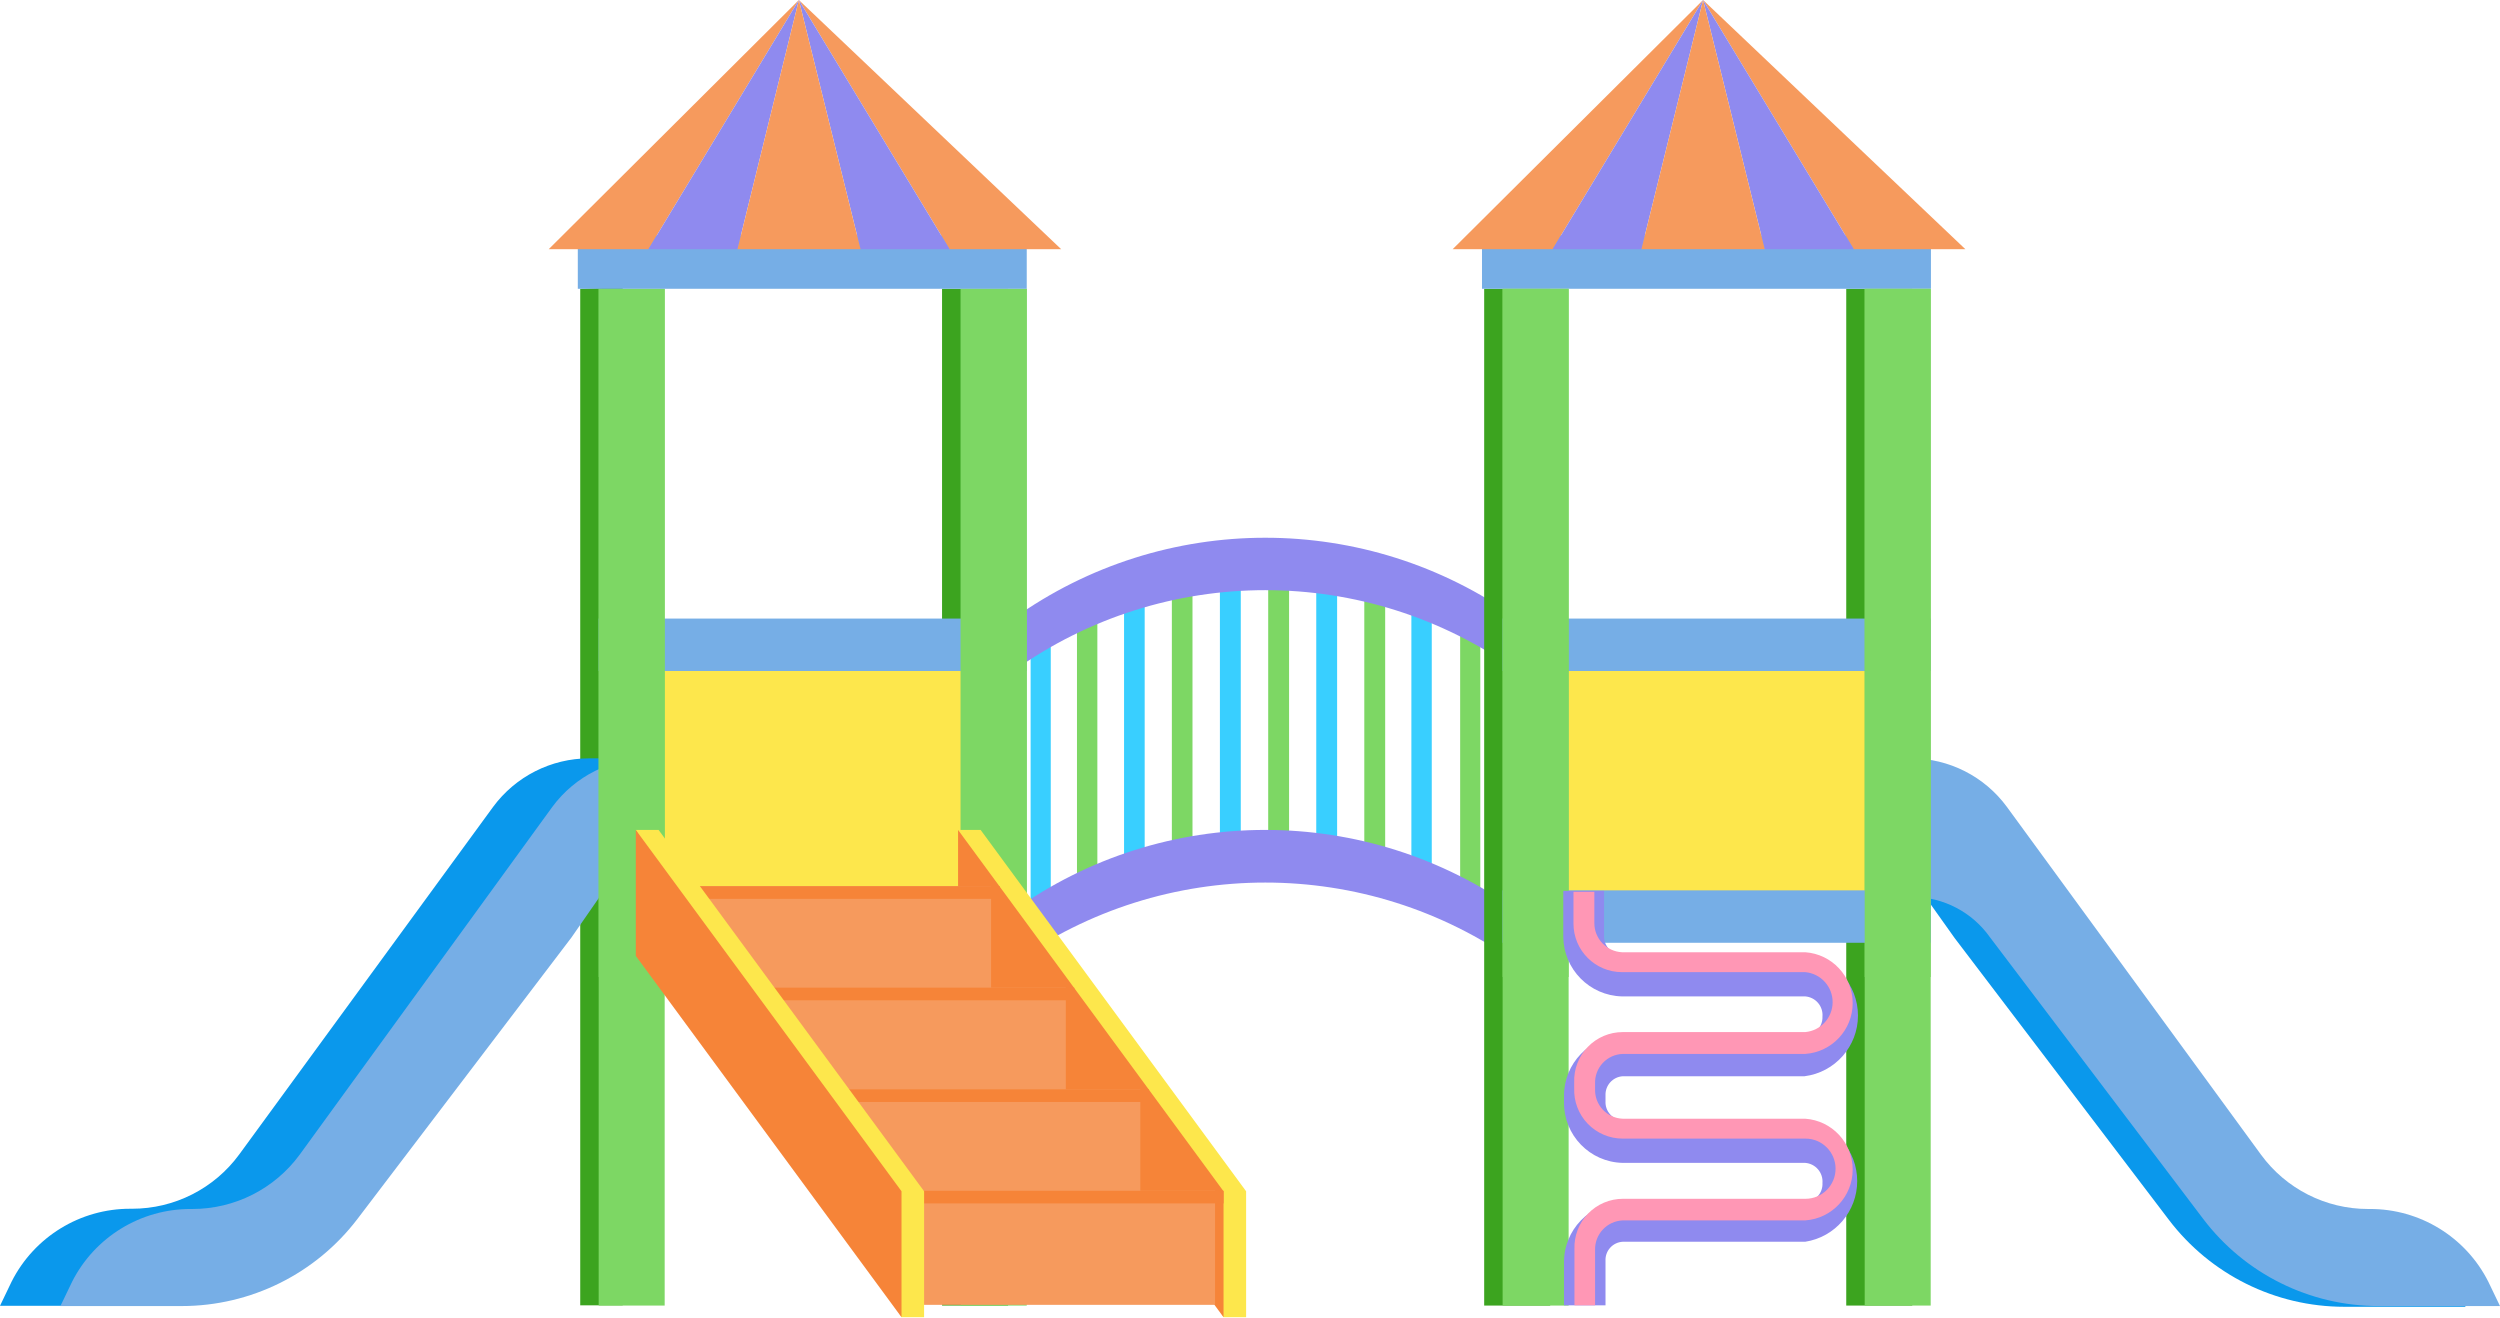
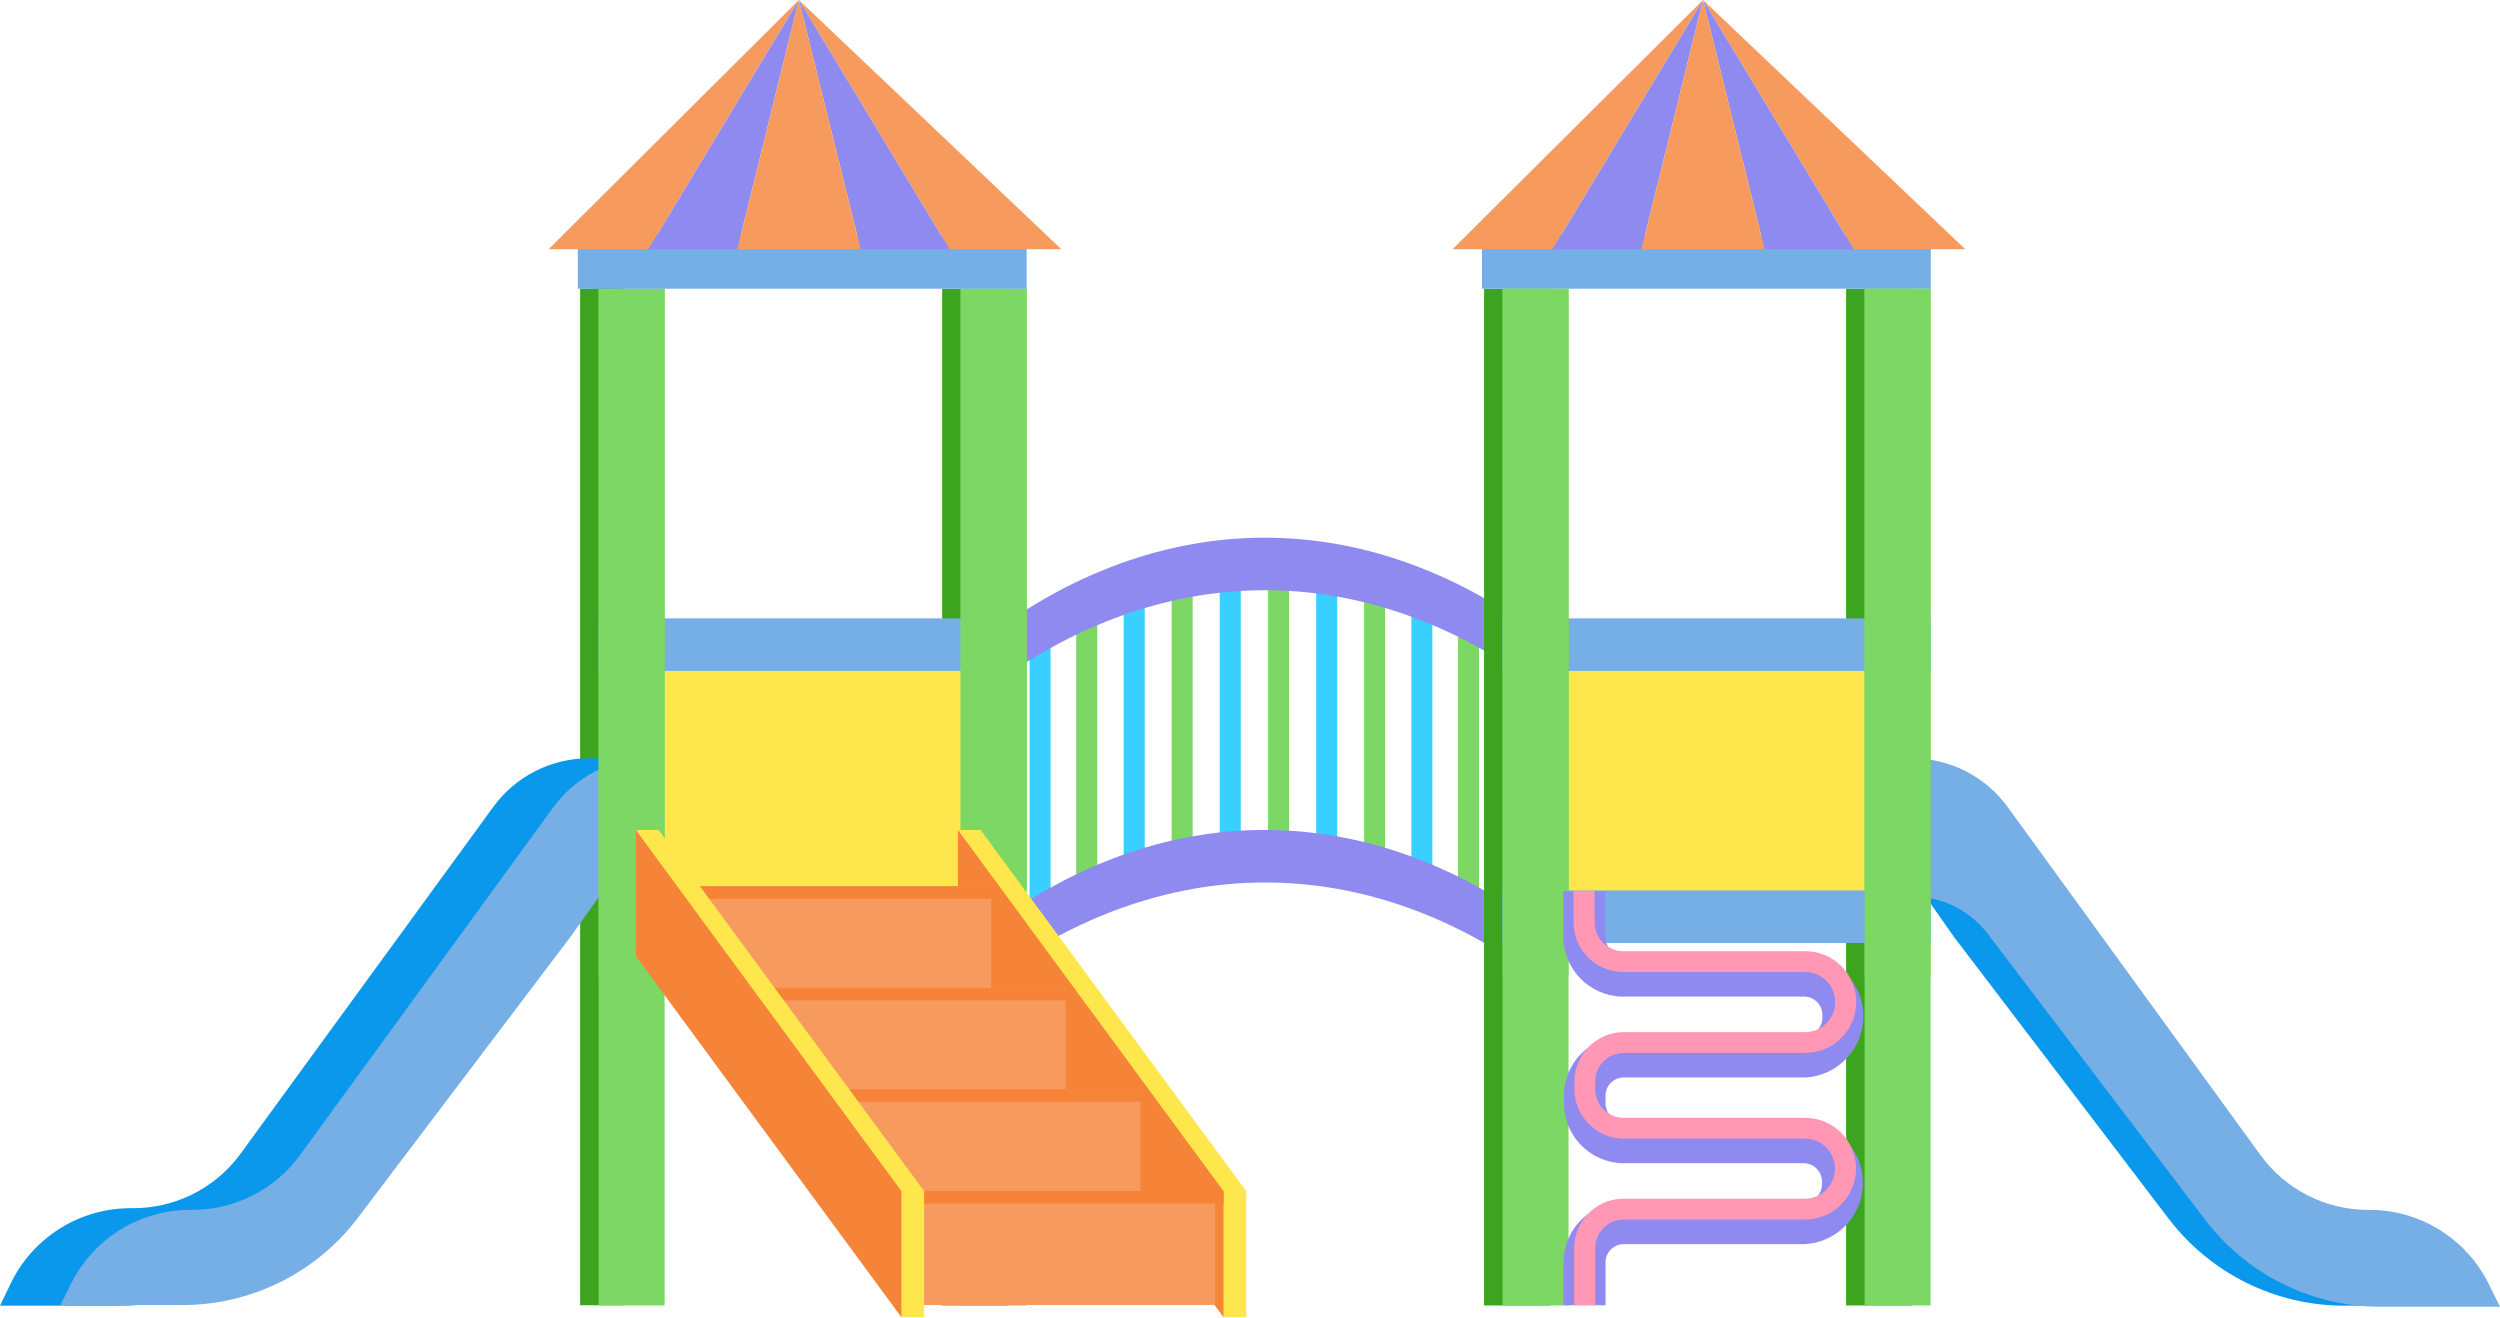
- <svg xmlns="http://www.w3.org/2000/svg" viewBox="0 0 103.02 54.28">
+ <svg xmlns="http://www.w3.org/2000/svg" viewBox="0 0 118.98 62.69">
  <defs>
    <style>.cls-1{fill:#3ca41f;}.cls-2{fill:#0a98ec;}.cls-3{fill:#76aee6;}.cls-4{fill:#fde74c;}.cls-5{fill:#39cfff;}.cls-6{fill:#7dd764;}.cls-7{fill:#8f8aef;}.cls-8{fill:#f69a5d;}.cls-9{fill:#f68438;}.cls-10{fill:#ff97b5;}</style>
  </defs>
  <g id="Layer_2" data-name="Layer 2">
    <g id="Layer_1-2" data-name="Layer 1">
-       <polygon class="cls-1" points="23.91 53.79 23.91 11.9 25.66 11.84 25.66 53.79 23.91 53.79" />
-       <rect class="cls-1" x="38.82" y="11.9" width="2.72" height="41.9" />
-       <path class="cls-2" d="M22.19,37,21,38.62l-8.82,11.6A9.1,9.1,0,0,1,5,53.81H0l.48-1a5.47,5.47,0,0,1,4.9-3h.06a5.47,5.47,0,0,0,4.42-2.24L20.32,33.25a4.92,4.92,0,0,1,3.95-2h1.87Z" />
-       <path class="cls-3" d="M29,31.25H26.76a4.92,4.92,0,0,0-4,2L12.35,47.58a5.48,5.48,0,0,1-4.42,2.24H7.87a5.47,5.47,0,0,0-4.9,3l-.48,1h5a9.1,9.1,0,0,0,7.24-3.59l8.82-11.6L24.68,37v-.05H29Z" />
-       <rect class="cls-4" x="26.44" y="26.22" width="14.32" height="11.56" />
-       <rect class="cls-3" x="24.67" y="25.49" width="17.64" height="2.16" />
-       <path class="cls-5" d="M43.3,37.44c-.28.15-.55.31-.83.48V26.12l.83-.49Z" />
-       <path class="cls-6" d="M45.22,36.5c-.28.12-.56.24-.84.38V25.07l.84-.38Z" />
-       <path class="cls-5" d="M47.17,35.79l-.85.28V24.26l.85-.28Z" />
-       <path class="cls-6" d="M49.14,35.32c-.28,0-.57.11-.85.18V23.69c.28-.07.57-.13.85-.18Z" />
-       <path class="cls-5" d="M51.13,35.08l-.86.08V23.35c.28,0,.57-.06.86-.07Z" />
-       <path class="cls-6" d="M53.12,35.08l-.86,0V23.25l.86,0Z" />
-       <path class="cls-5" d="M55.1,35.31l-.86-.13V23.38c.29,0,.58.08.86.13Z" />
-       <path class="cls-6" d="M57.08,35.78l-.86-.23V23.74c.29.07.57.15.86.24Z" />
-       <path class="cls-5" d="M59,36.49l-.84-.34V24.34l.84.34Z" />
-       <path class="cls-6" d="M61,37.42c-.27-.15-.55-.29-.83-.43V25.18c.28.14.56.28.83.44Z" />
-       <path class="cls-7" d="M62.52,27.65a17.84,17.84,0,0,0-20.76,0V26.2a17.84,17.84,0,0,1,20.76,0Z" />
-       <path class="cls-7" d="M62.52,26.94a17.84,17.84,0,0,0-20.76,0V25.49a17.84,17.84,0,0,1,20.76,0Z" />
-       <path class="cls-7" d="M62.52,39.69a17.88,17.88,0,0,0-20.76,0V38.24a17.84,17.84,0,0,1,20.76,0Z" />
-       <path class="cls-7" d="M62.52,39a17.88,17.88,0,0,0-20.76,0V37.53a17.84,17.84,0,0,1,20.76,0Z" />
-       <rect class="cls-6" x="24.67" y="11.9" width="2.72" height="28.36" />
-       <rect class="cls-6" x="39.59" y="11.9" width="2.72" height="28.36" />
-       <rect class="cls-6" x="24.67" y="11.9" width="2.72" height="41.9" />
-       <rect class="cls-6" x="39.59" y="11.9" width="2.72" height="41.9" />
-       <rect class="cls-3" x="23.81" y="9.7" width="18.5" height="2.2" />
-       <polygon class="cls-8" points="22.61 10.27 26.72 10.27 32.92 0 22.61 10.27" />
-       <polygon class="cls-8" points="32.92 0 39.13 10.27 43.73 10.27 32.92 0" />
-       <polygon class="cls-7" points="26.72 10.27 30.39 10.27 32.92 0 26.72 10.27" />
-       <polygon class="cls-7" points="35.46 10.27 39.13 10.27 32.92 0 35.46 10.27" />
-       <polygon class="cls-8" points="30.39 10.27 35.46 10.27 32.92 0 30.39 10.27" />
-       <polygon class="cls-4" points="51.35 54.28 51.35 49.09 40.41 34.2 39.48 34.2 50.42 54.28 51.35 54.28" />
-       <polygon class="cls-9" points="50.42 54.28 50.42 49.09 39.48 34.2 39.48 39.39 50.42 54.28" />
-       <rect class="cls-8" x="28.21" y="36.52" width="12.63" height="4.7" />
-       <rect class="cls-9" x="27.11" y="36.52" width="14.09" height="0.52" />
-       <rect class="cls-8" x="31.29" y="40.7" width="12.63" height="4.7" />
-       <rect class="cls-9" x="30.18" y="40.7" width="14.09" height="0.52" />
-       <rect class="cls-8" x="34.36" y="44.89" width="12.63" height="4.7" />
-       <rect class="cls-9" x="33.26" y="44.89" width="14.09" height="0.52" />
-       <rect class="cls-8" x="37.44" y="49.07" width="12.63" height="4.7" />
-       <rect class="cls-9" x="36.33" y="49.07" width="14.09" height="0.52" />
-       <polygon class="cls-4" points="38.08 54.28 38.08 49.09 27.14 34.2 26.2 34.2 37.15 54.28 38.08 54.28" />
-       <polygon class="cls-9" points="37.15 54.28 37.15 49.09 26.2 34.2 26.2 39.39 37.15 54.28" />
-       <rect class="cls-1" x="61.16" y="11.9" width="2.72" height="41.9" />
-       <rect class="cls-1" x="76.08" y="11.9" width="2.72" height="41.9" />
-       <path class="cls-2" d="M79.37,37l1.18,1.66,8.82,11.6a9.08,9.08,0,0,0,7.23,3.59h5l-.48-1a5.48,5.48,0,0,0-4.9-3h-.06a5.47,5.47,0,0,1-4.42-2.24L81.24,33.25a4.92,4.92,0,0,0-3.95-2H75.42Z" />
-       <path class="cls-3" d="M76.55,31.25h2.21a4.9,4.9,0,0,1,3.94,2L93.17,47.58a5.46,5.46,0,0,0,4.41,2.24h.07a5.45,5.45,0,0,1,4.89,3l.48,1h-5a9.07,9.07,0,0,1-7.23-3.59L82,38.62v0a3.93,3.93,0,0,0-3.18-1.66l-2.27,0Z" />
-       <rect class="cls-4" x="63.7" y="26.22" width="14.32" height="11.56" />
-       <rect class="cls-3" x="61.92" y="25.49" width="17.64" height="2.16" />
-       <rect class="cls-6" x="61.92" y="11.9" width="2.72" height="28.36" />
-       <rect class="cls-6" x="76.84" y="11.9" width="2.72" height="28.36" />
-       <rect class="cls-3" x="61.07" y="9.7" width="18.5" height="2.2" />
-       <polygon class="cls-8" points="59.86 10.27 63.98 10.27 70.18 0 59.86 10.27" />
-       <polygon class="cls-8" points="70.18 0 76.39 10.27 80.99 10.27 70.18 0" />
-       <polygon class="cls-7" points="63.98 10.27 67.64 10.27 70.18 0 63.98 10.27" />
-       <polygon class="cls-7" points="72.72 10.27 76.39 10.27 70.18 0 72.72 10.27" />
-       <polygon class="cls-8" points="67.64 10.27 72.72 10.27 70.18 0 67.64 10.27" />
-       <rect class="cls-3" x="61.92" y="36.69" width="17.64" height="2.16" />
-       <rect class="cls-6" x="61.92" y="11.9" width="2.72" height="41.9" />
-       <rect class="cls-6" x="76.84" y="11.9" width="2.72" height="41.9" />
-       <path class="cls-7" d="M66.16,53.79H64.45V52.05a2.47,2.47,0,0,1,2.42-2.51h7.52a.75.75,0,0,0,.71-.79.77.77,0,0,0-.71-.83H66.87a2.47,2.47,0,0,1-2.42-2.5v-.24a2.47,2.47,0,0,1,2.42-2.5h7.52a.76.76,0,0,0,.71-.79.77.77,0,0,0-.71-.83H66.84a2.48,2.48,0,0,1-2.42-2.46l0-1.89H66.1l0,1.86a.76.76,0,0,0,.71.78h7.55a2.52,2.52,0,0,1,0,5H66.87a.76.76,0,0,0-.71.79v.24a.75.75,0,0,0,.71.79h7.52a2.53,2.53,0,0,1,0,5H66.87a.75.75,0,0,0-.71.79Z" />
-       <path class="cls-10" d="M65.73,53.79h-.85V51.47a2,2,0,0,1,2-2.07h7.52a1.24,1.24,0,0,0,0-2.48H66.87a2,2,0,0,1-2-2.08v-.23a2,2,0,0,1,2-2.08h7.52a1.24,1.24,0,0,0,0-2.47H66.84a2,2,0,0,1-2-2l0-1.31h.86l0,1.29a1.2,1.2,0,0,0,1.14,1.2h7.55a2.1,2.1,0,0,1,0,4.19H66.87a1.18,1.18,0,0,0-1.14,1.22v.23a1.18,1.18,0,0,0,1.14,1.22h7.52a2.1,2.1,0,0,1,0,4.19H66.87a1.19,1.19,0,0,0-1.14,1.22Z" />
+       <polygon class="cls-1" points="27.61 62.12 27.61 13.74 29.64 13.68 29.64 62.12 27.61 62.12" />
+       <rect class="cls-1" x="44.84" y="13.74" width="3.14" height="48.39" />
+       <path class="cls-2" d="M25.62,42.69,24.26,44.6,14.08,58a10.51,10.51,0,0,1-8.36,4.14H0L.55,61a6.33,6.33,0,0,1,5.66-3.5h.07A6.32,6.32,0,0,0,11.38,55L23.47,38.41A5.62,5.62,0,0,1,28,36.09h2.17Z" />
+       <path class="cls-3" d="M33.45,36.09H30.9a5.65,5.65,0,0,0-4.56,2.32L14.26,55a6.34,6.34,0,0,1-5.1,2.58H9.09A6.33,6.33,0,0,0,3.43,61l-.55,1.11H8.6A10.48,10.48,0,0,0,17,58L27.14,44.6l1.36-1.91v-.06h5Z" />
+       <rect class="cls-4" x="30.54" y="30.28" width="16.54" height="13.35" />
+       <rect class="cls-3" x="28.49" y="29.43" width="20.37" height="2.5" />
+       <path class="cls-5" d="M50,43.24c-.32.18-.63.36-1,.56V30.16l1-.56Z" />
+       <path class="cls-6" d="M52.22,42.15l-1,.44V29c.32-.15.64-.3,1-.43Z" />
+       <path class="cls-5" d="M54.48,41.34c-.33.09-.66.2-1,.32V28c.32-.12.65-.22,1-.32Z" />
+       <path class="cls-6" d="M56.76,40.79l-1,.2V27.36l1-.21Z" />
+       <path class="cls-5" d="M59.05,40.52l-1,.08V27l1-.09Z" />
+       <path class="cls-6" d="M61.35,40.52l-1,0V26.85l1,0Z" />
+       <path class="cls-5" d="M63.64,40.78l-1-.15V27q.49.06,1,.15Z" />
+       <path class="cls-6" d="M65.92,41.33q-.49-.15-1-.27V27.42q.5.12,1,.27Z" />
+       <path class="cls-5" d="M68.17,42.14c-.32-.14-.65-.27-1-.39V28.12c.32.12.65.24,1,.38Z" />
+       <path class="cls-6" d="M70.39,43.22c-.32-.18-.63-.34-1-.5V29.08c.33.16.64.33,1,.5Z" />
+       <path class="cls-7" d="M72.2,31.93c-7.67-5.12-16.29-5.12-24,0V30.25c7.68-5.12,16.3-5.12,24,0Z" />
+       <path class="cls-7" d="M72.2,31.11c-7.67-5.12-16.29-5.12-24,0V29.43c7.68-5.12,16.3-5.12,24,0Z" />
+       <path class="cls-7" d="M72.2,45.84c-7.67-5.12-16.29-5.12-24,0V44.16c7.68-5.12,16.3-5.12,24,0Z" />
+       <path class="cls-7" d="M72.2,45c-7.67-5.12-16.29-5.12-24,0V43.34c7.68-5.12,16.3-5.12,24,0Z" />
+       <rect class="cls-6" x="28.49" y="13.74" width="3.14" height="32.75" />
+       <rect class="cls-6" x="45.72" y="13.74" width="3.14" height="32.75" />
+       <rect class="cls-6" x="28.49" y="13.74" width="3.14" height="48.39" />
+       <rect class="cls-6" x="45.72" y="13.74" width="3.14" height="48.39" />
+       <rect class="cls-3" x="27.5" y="11.2" width="21.36" height="2.54" />
+       <polygon class="cls-8" points="26.11 11.86 30.86 11.86 38.02 0 26.11 11.86" />
+       <polygon class="cls-8" points="38.02 0 45.19 11.86 50.51 11.86 38.02 0" />
+       <polygon class="cls-7" points="30.86 11.86 35.09 11.86 38.02 0 30.86 11.86" />
+       <polygon class="cls-7" points="40.96 11.86 45.19 11.86 38.02 0 40.96 11.86" />
+       <polygon class="cls-8" points="35.09 11.86 40.96 11.86 38.02 0 35.09 11.86" />
+       <polygon class="cls-4" points="59.31 62.69 59.31 56.69 46.67 39.5 45.59 39.5 58.23 62.69 59.31 62.69" />
+       <polygon class="cls-9" points="58.23 62.69 58.23 56.69 45.59 39.5 45.59 45.5 58.23 62.69" />
+       <rect class="cls-8" x="32.58" y="42.18" width="14.59" height="5.43" />
+       <rect class="cls-9" x="31.31" y="42.18" width="16.27" height="0.6" />
+       <rect class="cls-8" x="36.13" y="47.01" width="14.59" height="5.43" />
+       <rect class="cls-9" x="34.86" y="47.01" width="16.27" height="0.6" />
+       <rect class="cls-8" x="39.69" y="51.84" width="14.59" height="5.43" />
+       <rect class="cls-9" x="38.41" y="51.84" width="16.27" height="0.6" />
+       <rect class="cls-8" x="43.24" y="56.68" width="14.59" height="5.43" />
+       <rect class="cls-9" x="41.96" y="56.68" width="16.27" height="0.6" />
+       <polygon class="cls-4" points="43.98 62.69 43.98 56.69 31.34 39.5 30.26 39.5 42.9 62.69 43.98 62.69" />
+       <polygon class="cls-9" points="42.9 62.69 42.9 56.69 30.26 39.5 30.26 45.5 42.9 62.69" />
+       <rect class="cls-1" x="70.63" y="13.74" width="3.14" height="48.39" />
+       <rect class="cls-1" x="87.86" y="13.74" width="3.14" height="48.39" />
+       <path class="cls-2" d="M91.66,42.69,93,44.6,103.21,58a10.51,10.51,0,0,0,8.36,4.14h5.72L116.73,61a6.33,6.33,0,0,0-5.65-3.5H111A6.35,6.35,0,0,1,105.9,55L93.82,38.41a5.64,5.64,0,0,0-4.56-2.32H87.1Z" />
+       <path class="cls-3" d="M88.4,36.09H91a5.62,5.62,0,0,1,4.55,2.32L107.6,55a6.32,6.32,0,0,0,5.1,2.58h.07a6.33,6.33,0,0,1,5.66,3.5l.55,1.11h-5.72A10.48,10.48,0,0,1,104.91,58L94.72,44.6l0,0A4.57,4.57,0,0,0,91,42.66l-2.63,0Z" />
+       <rect class="cls-4" x="73.56" y="30.28" width="16.54" height="13.35" />
+       <rect class="cls-3" x="71.51" y="29.43" width="20.37" height="2.5" />
+       <rect class="cls-6" x="71.51" y="13.74" width="3.14" height="32.75" />
+       <rect class="cls-6" x="88.74" y="13.74" width="3.14" height="32.75" />
+       <rect class="cls-3" x="70.53" y="11.2" width="21.36" height="2.54" />
+       <polygon class="cls-8" points="69.13 11.86 73.89 11.86 81.05 0 69.13 11.86" />
+       <polygon class="cls-8" points="81.05 0 88.22 11.86 93.53 11.86 81.05 0" />
+       <polygon class="cls-7" points="73.89 11.86 78.12 11.86 81.05 0 73.89 11.86" />
+       <polygon class="cls-7" points="83.98 11.86 88.22 11.86 81.05 0 83.98 11.86" />
+       <polygon class="cls-8" points="78.12 11.86 83.98 11.86 81.05 0 78.12 11.86" />
+       <rect class="cls-3" x="71.51" y="42.38" width="20.37" height="2.5" />
+       <rect class="cls-6" x="71.51" y="13.74" width="3.14" height="48.39" />
+       <rect class="cls-6" x="88.74" y="13.74" width="3.14" height="48.39" />
+       <path class="cls-7" d="M76.41,62.12h-2v-2a2.85,2.85,0,0,1,2.8-2.89h8.68a.87.87,0,0,0,.82-.92.88.88,0,0,0-.82-.95H77.23a2.86,2.86,0,0,1-2.8-2.9v-.27a2.85,2.85,0,0,1,2.8-2.89h8.68a.87.87,0,0,0,.82-.92.88.88,0,0,0-.82-.95H77.2a2.86,2.86,0,0,1-2.8-2.84l0-2.18h2l0,2.15a.86.86,0,0,0,.82.89h8.71a2.92,2.92,0,0,1,0,5.83H77.23a.87.87,0,0,0-.82.91v.27a.88.88,0,0,0,.82.92h8.68a2.92,2.92,0,0,1,0,5.83H77.23a.87.87,0,0,0-.82.91Z" />
+       <path class="cls-10" d="M75.92,62.12h-1V59.45a2.35,2.35,0,0,1,2.3-2.4h8.68a1.43,1.43,0,0,0,0-2.86H77.23a2.36,2.36,0,0,1-2.3-2.4v-.27a2.36,2.36,0,0,1,2.3-2.4h8.68a1.43,1.43,0,0,0,0-2.86H77.2a2.37,2.37,0,0,1-2.31-2.35l0-1.51h1l0,1.49a1.38,1.38,0,0,0,1.32,1.38h8.71a2.42,2.42,0,0,1,0,4.84H77.23a1.36,1.36,0,0,0-1.31,1.41v.27a1.36,1.36,0,0,0,1.31,1.41h8.68a2.42,2.42,0,0,1,0,4.84H77.23a1.36,1.36,0,0,0-1.31,1.41Z" />
    </g>
  </g>
</svg>
